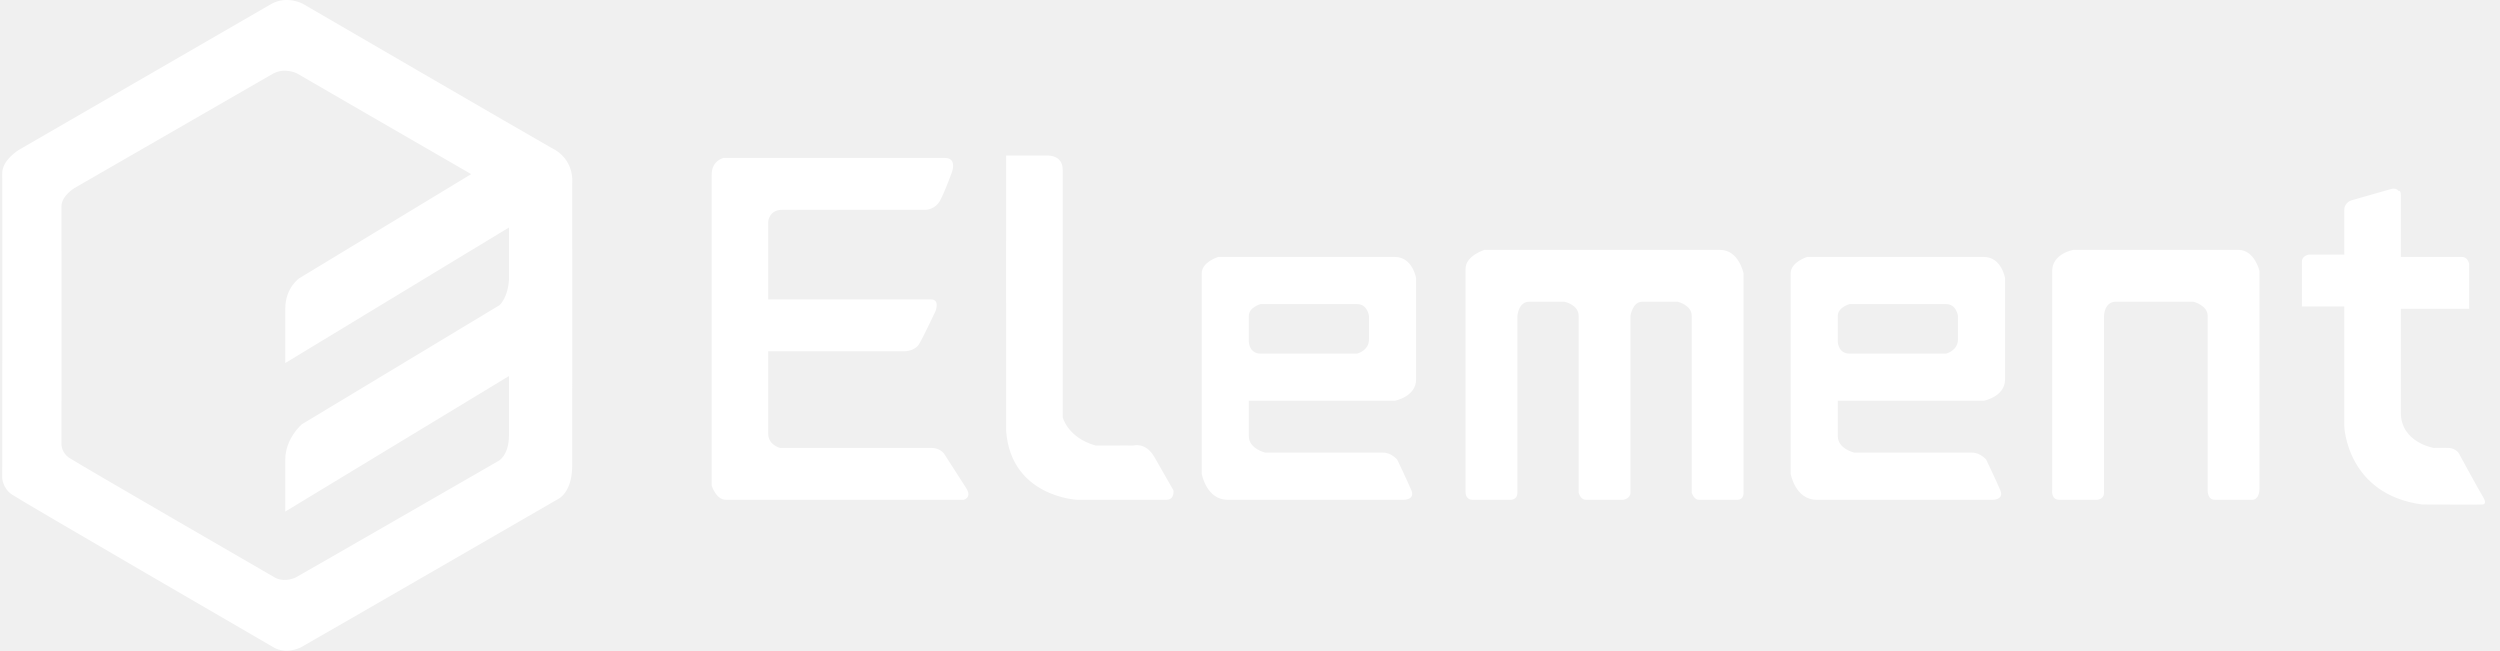
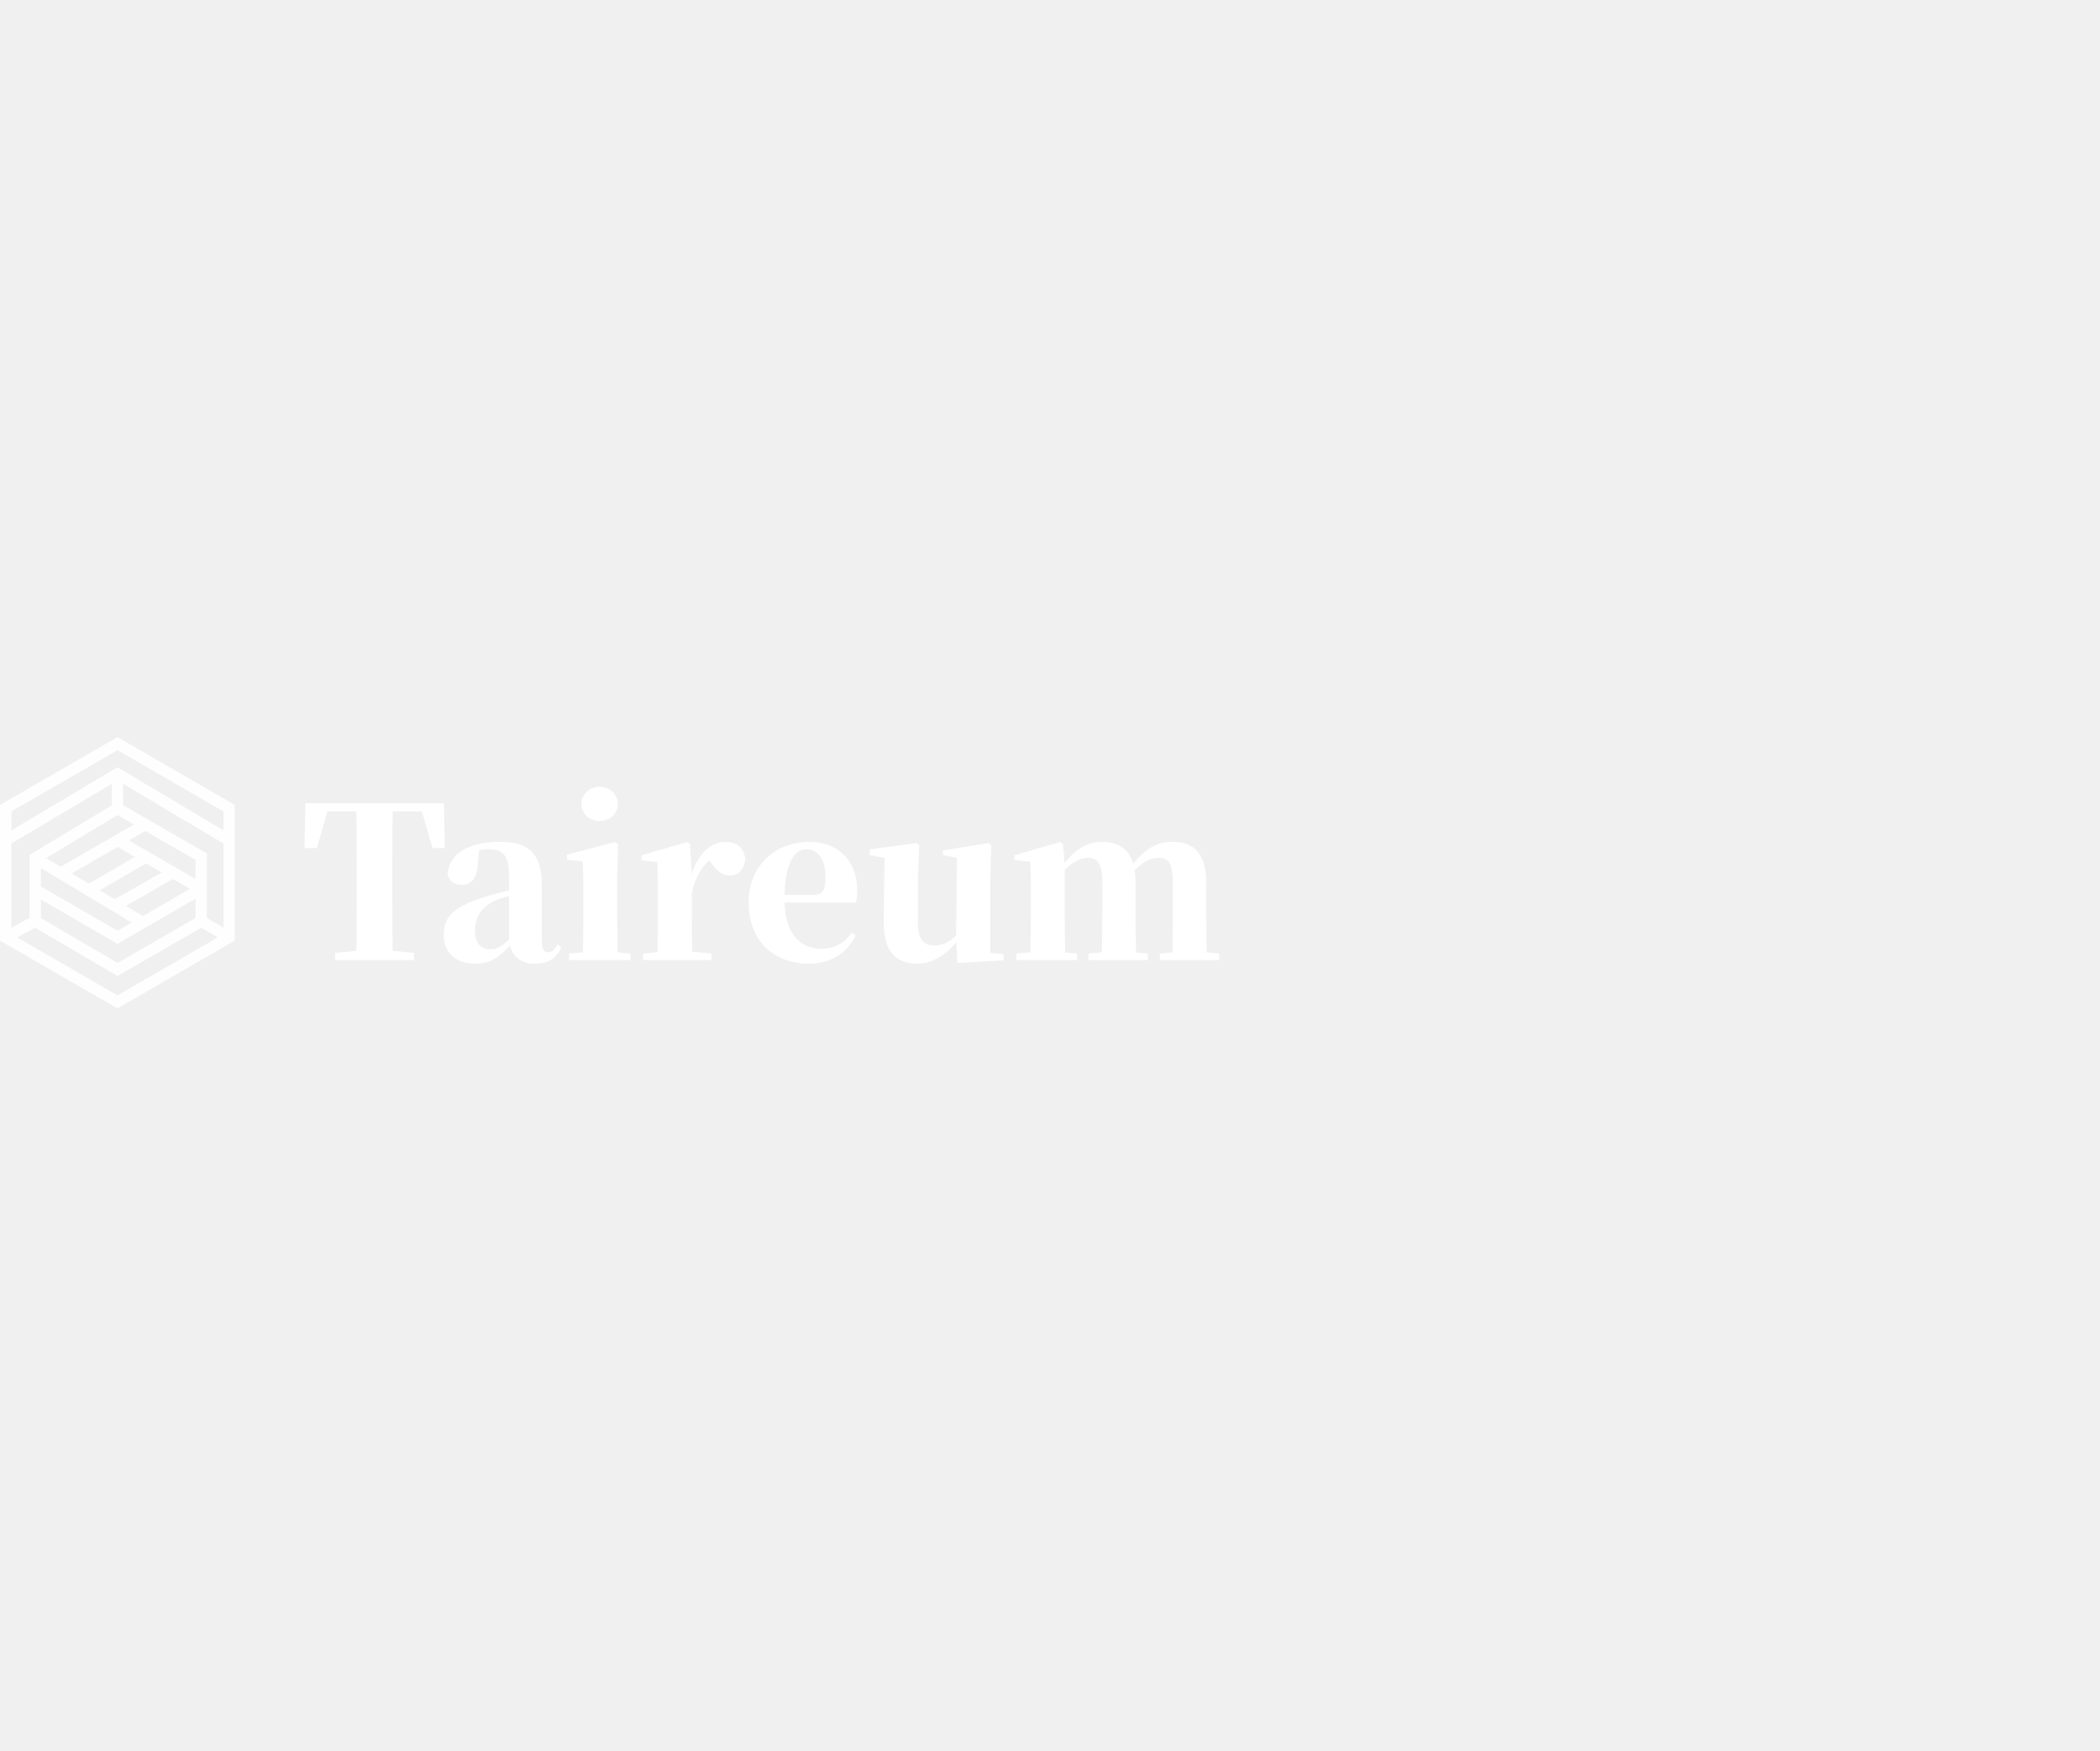
- <svg xmlns="http://www.w3.org/2000/svg" width="146px" height="38px" viewBox="0 0 146 38" version="1.1">
-   <defs />
-   <g id="v2.2.0" stroke="none" stroke-width="1" fill="none" fill-rule="evenodd">
-     <g id="首页-默认效果-copy-2" transform="translate(-70, -19)" fill="#FFFFFF">
-       <path d="M212.135,45.158 C212.135,45.158 212.42,45.151 212.961,45.158 C213.502,45.165 213.649,45.571 213.649,45.571 C213.649,45.571 214.734,47.567 215.025,48.049 C215.284,48.479 214.973,48.471 214.902,48.464 C214.903,48.463 214.887,48.462 214.887,48.462 C214.887,48.462 214.893,48.463 214.902,48.464 C214.899,48.468 214.595,48.478 211.448,48.462 C207.059,47.867 206.907,43.919 206.907,43.919 L206.907,36.897 L204.431,36.897 L204.431,34.281 C204.431,33.924 204.844,33.868 204.844,33.868 L206.907,33.868 L206.907,31.252 C206.907,30.825 207.32,30.701 207.32,30.701 C207.32,30.701 208.773,30.286 209.618,30.044 C209.965,29.945 210.072,30.15 210.072,30.15 C210.072,30.15 210.209,30.077 210.209,30.393 L210.209,34.006 L213.786,34.006 C214.135,34.006 214.199,34.419 214.199,34.419 L214.199,37.035 L210.209,37.035 L210.209,43.093 C210.209,44.853 212.135,45.158 212.135,45.158 L212.135,45.158 Z M201.542,48.187 L199.34,48.187 C198.908,48.187 198.928,47.636 198.928,47.636 L198.928,37.448 C198.928,36.829 198.102,36.621 198.102,36.621 L193.562,36.621 C192.884,36.621 192.874,37.448 192.874,37.448 L192.874,47.774 C192.874,48.179 192.461,48.187 192.461,48.187 L190.26,48.187 C189.776,48.187 189.847,47.636 189.847,47.636 L189.847,34.832 C189.847,33.803 191.085,33.592 191.085,33.592 L200.716,33.592 C201.678,33.592 201.954,34.832 201.954,34.832 L201.954,47.498 C201.954,48.219 201.542,48.187 201.542,48.187 L201.542,48.187 Z M185.857,42.404 L177.327,42.404 L177.327,44.469 C177.327,45.214 178.29,45.433 178.29,45.433 L185.169,45.433 C185.659,45.433 185.995,45.846 185.995,45.846 C185.995,45.846 186.595,47.095 186.82,47.636 C187.045,48.177 186.407,48.187 186.407,48.187 L176.089,48.187 C174.846,48.187 174.575,46.672 174.575,46.672 L174.575,34.969 C174.575,34.296 175.538,34.006 175.538,34.006 L185.857,34.006 C186.894,34.006 187.095,35.245 187.095,35.245 L187.095,41.165 C187.095,42.164 185.857,42.404 185.857,42.404 L185.857,42.404 Z M184.344,37.448 C184.344,37.448 184.257,36.759 183.656,36.759 L178.015,36.759 C178.015,36.759 177.327,36.944 177.327,37.448 L177.327,38.962 C177.327,38.962 177.347,39.651 178.015,39.651 L183.656,39.651 C183.656,39.651 184.344,39.48 184.344,38.824 L184.344,37.448 L184.344,37.448 Z M171.411,48.187 L169.21,48.187 C168.919,48.187 168.797,47.774 168.797,47.774 L168.797,37.448 C168.797,36.807 167.971,36.621 167.971,36.621 L165.908,36.621 C165.332,36.621 165.22,37.448 165.22,37.448 L165.22,47.774 C165.22,48.116 164.807,48.187 164.807,48.187 L162.606,48.187 C162.3,48.187 162.193,47.774 162.193,47.774 L162.193,37.448 C162.193,36.793 161.367,36.621 161.367,36.621 L159.304,36.621 C158.674,36.621 158.616,37.448 158.616,37.448 L158.616,47.774 C158.616,48.216 158.203,48.187 158.203,48.187 L156.002,48.187 C155.589,48.187 155.589,47.774 155.589,47.774 L155.589,34.694 C155.589,33.936 156.69,33.592 156.69,33.592 L170.448,33.592 C171.552,33.592 171.824,34.969 171.824,34.969 L171.824,47.774 C171.824,48.249 171.411,48.187 171.411,48.187 L171.411,48.187 Z M151.461,42.404 L142.931,42.404 L142.931,44.469 C142.931,45.214 143.894,45.433 143.894,45.433 L150.774,45.433 C151.263,45.433 151.599,45.846 151.599,45.846 C151.599,45.846 152.199,47.095 152.425,47.636 C152.65,48.177 152.012,48.187 152.012,48.187 L141.693,48.187 C140.45,48.187 140.18,46.672 140.18,46.672 L140.18,34.969 C140.18,34.296 141.143,34.006 141.143,34.006 L151.461,34.006 C152.498,34.006 152.7,35.245 152.7,35.245 L152.7,41.165 C152.7,42.164 151.461,42.404 151.461,42.404 L151.461,42.404 Z M149.948,37.448 C149.948,37.448 149.861,36.759 149.26,36.759 L143.619,36.759 C143.619,36.759 142.931,36.944 142.931,37.448 L142.931,38.962 C142.931,38.962 142.951,39.651 143.619,39.651 L149.26,39.651 C149.26,39.651 149.948,39.48 149.948,38.824 L149.948,37.448 L149.948,37.448 Z M138.116,48.187 L132.888,48.187 C132.888,48.187 129.062,48.006 128.76,44.194 C128.748,40.279 128.76,28.085 128.76,28.085 L131.237,28.085 C131.237,28.085 132.062,28.07 132.062,28.911 L132.062,43.368 C132.062,43.368 132.35,44.564 133.988,45.02 C135.84,45.011 136.19,45.02 136.19,45.02 C136.19,45.02 136.907,44.79 137.428,45.709 C137.949,46.627 138.529,47.636 138.529,47.636 C138.529,47.636 138.612,48.187 138.116,48.187 L138.116,48.187 Z M111.563,47.361 L111.563,29.187 C111.563,28.381 112.25,28.223 112.25,28.223 L125.183,28.223 C125.906,28.223 125.596,29.049 125.596,29.049 C125.596,29.049 125.193,30.166 124.908,30.701 C124.623,31.236 124.083,31.252 124.083,31.252 L115.69,31.252 C114.909,31.252 114.864,31.94 114.864,31.94 L114.864,36.484 L124.358,36.484 C124.915,36.484 124.633,37.172 124.633,37.172 C124.633,37.172 123.922,38.689 123.67,39.1 C123.418,39.511 122.844,39.513 122.844,39.513 L114.864,39.513 L114.864,44.332 C114.864,44.988 115.552,45.158 115.552,45.158 L124.358,45.158 C124.996,45.158 125.183,45.571 125.183,45.571 C125.183,45.571 126.055,46.932 126.421,47.498 C126.788,48.064 126.284,48.187 126.284,48.187 L112.388,48.187 C111.814,48.187 111.563,47.361 111.563,47.361 Z M103.417,46.218 C103.407,47.795 102.588,48.146 102.588,48.146 C102.588,48.146 88.452,56.315 87.533,56.826 C86.622,57.217 86.014,56.826 86.014,56.826 C86.014,56.826 71.223,48.248 70.683,47.871 C70.143,47.494 70.13,46.906 70.13,46.906 C70.13,46.906 70.145,29.92 70.13,29.133 C70.115,28.347 71.097,27.756 71.097,27.756 L85.876,19.213 C86.785,18.733 87.671,19.213 87.671,19.213 C87.671,19.213 100.727,26.802 102.173,27.618 C103.592,28.292 103.417,29.684 103.417,29.684 C103.417,29.684 103.425,44.752 103.417,46.218 L103.417,46.218 Z M97.516,29.169 C94.49,27.427 87.362,23.297 87.362,23.297 C87.362,23.297 86.666,22.921 85.952,23.297 L74.349,29.982 C74.349,29.982 73.578,30.445 73.59,31.06 C73.601,31.676 73.59,44.97 73.59,44.97 C73.59,44.97 73.599,45.43 74.023,45.725 C74.447,46.02 86.06,52.733 86.06,52.733 C86.06,52.733 86.538,53.039 87.253,52.733 C87.975,52.333 99.073,45.94 99.073,45.94 C99.073,45.94 99.716,45.665 99.724,44.431 C99.726,44.075 99.727,42.693 99.727,40.958 L86.66,48.875 L86.66,45.846 C86.66,44.602 87.623,43.781 87.623,43.781 L99.181,36.817 C99.617,36.361 99.707,35.632 99.725,35.356 C99.725,34.09 99.724,32.985 99.724,32.285 L86.66,40.201 L86.66,37.035 C86.66,35.79 87.486,35.245 87.486,35.245 L97.516,29.169 Z" id="Shape-Copy" />
+ <svg xmlns="http://www.w3.org/2000/svg" data-v-521bd47b="" version="1.0" width="240px" height="200px" viewBox="0 0 400 250" preserveAspectRatio="xMid" color-interpolation-filters="sRGB" class="el-tooltip" style="margin: auto;">
+   <g data-v-521bd47b="" fill="#fff" class="icon-svg-group iconsvg" transform="translate(0,95.55149)">
+     <g class="iconsvg-imagesvg" transform="translate(0,0)">
+       <rect fill="#fff" fill-opacity="0" stroke-width="2" x="0" y="0" width="51" height="60" />
+       <svg filter="url(#colors8613453395)" x="0" y="0" width="51px" height="60px" class="imagesvg-svg">
+         <svg viewBox="0 0 95 100">
+           <path d="M81.3 71L41.7 93.9 2 71V25.2L41.7 2.3l39.6 22.9V71zM61.6 47.9L40.7 59.8m1-46.8l39.6 23.6M41.7 13v12.3l29.7 17.1v22.9l9.9 5.7M66.6 27.9L41.7 13 2 36.6l.1-11.3m39.6 0L12.5 42.9v22.4L2 71m10.5-5.7l29.2 17.1 29.7-17.1M41.7 36.6l29.7 17.2m-58.9.3L41.7 71l29.7-17.2m-20.7 12L12.5 42.9m9 5.4l30-17.3M31.6 54.2l20.2-11.7" fill="none" stroke="#333" stroke-width="4" stroke-miterlimit="10">
+ 
+                     </path>
+         </svg>
+       </svg>
+       <defs>
+         <filter id="colors8613453395">
+           <feColorMatrix type="matrix" values="0 0 0 0 0.996  0 0 0 0 0.996  0 0 0 0 0.996  0 0 0 1 0" />
+         </filter>
+       </defs>
+     </g>
+     <g transform="translate(58,12.60851)">
+       <g class="iconsvg-namesvg">
+         <g>
+           <path transform="translate(-0.92,33)" d="M23.28-28.32L25.32-21.32L27.64-21.32L27.48-29.88L1.08-29.88L0.92-21.32L3.28-21.32L5.28-28.32L10.80-28.32C10.88-24.20 10.88-20 10.88-15.80L10.88-14.04C10.88-9.88 10.88-5.76 10.80-1.76L6.76-1.36L6.76 0L21.80 0L21.80-1.36L17.72-1.76C17.64-5.84 17.64-10 17.64-14.08L17.64-15.80C17.64-20.04 17.64-24.20 17.72-28.32ZM39.88-3.88C38.40-2.56 37.48-2.04 36.40-2.04C34.52-2.04 33.40-3.16 33.40-5.56C33.40-8.48 34.88-10.36 37.68-11.52C38.16-11.72 38.96-11.96 39.88-12.20ZM31.32-20.16L31.96-20.40ZM49.16-3C48.40-1.80 47.96-1.48 47.36-1.48C46.60-1.48 46.12-2 46.12-3.52L46.12-14.28C46.12-20.08 43.84-22.52 38.16-22.52C31.96-22.52 28.48-20.12 28.16-16.36C28.48-15.04 29.48-14.32 30.92-14.32C32.44-14.32 33.80-15.40 33.92-18.12L34.20-20.96C34.80-21.08 35.32-21.12 35.88-21.12C38.92-21.12 39.88-19.88 39.88-15.72L39.88-13.28C38.48-12.92 37.08-12.56 35.96-12.24C29.52-10.36 27.44-8.40 27.44-4.76C27.44-1.40 29.84 0.68 33.28 0.68C36.48 0.68 38-0.56 40.04-2.80C40.64-0.64 42.12 0.68 44.76 0.68C47.32 0.68 48.84-0.24 49.84-2.44ZM57.12-26.48C59.04-26.48 60.60-27.84 60.60-29.72C60.60-31.64 59.04-33 57.12-33C55.24-33 53.68-31.64 53.68-29.72C53.68-27.84 55.24-26.48 57.12-26.48ZM60.56-1.48C60.52-3.80 60.48-7.28 60.48-9.52L60.48-15.68L60.64-22.08L60.08-22.48L50.92-20.08L50.92-19.12L53.92-18.80C54-16.76 54.04-15.28 54.04-12.72L54.04-9.52C54.04-7.28 54-3.84 53.96-1.48L51.32-1.24L51.32 0L63 0L63-1.24ZM74.36-22.08L73.80-22.48L65.12-19.96L65.12-19L68.12-18.68C68.20-16.76 68.24-15.44 68.24-12.84L68.24-9.52C68.24-7.28 68.20-3.84 68.16-1.52L65.44-1.24L65.44 0L78.44 0L78.44-1.24L74.76-1.60C74.72-3.96 74.68-7.32 74.68-9.52L74.68-12.84C75.44-15.80 76.40-17.52 78-19L78.36-18.52C79.44-17.08 80.40-16.12 81.92-16.12C83.92-16.12 84.72-17.60 84.88-19.36C84.48-21.76 82.88-22.52 81-22.52C78.60-22.52 75.88-20.44 74.68-16.36ZM92.36-12.44C92.52-18.64 94.32-21.12 96.52-21.12C98.64-21.12 100.16-19.28 100.16-15.80C100.16-13.32 99.68-12.40 97.80-12.40ZM105.16-5.20C103.84-3.36 102.12-2.16 99.32-2.16C95.56-2.16 92.56-4.72 92.36-10.96L105.96-10.96C106.16-11.72 106.20-12.40 106.20-13.40C106.20-18.48 102.96-22.52 96.96-22.52C91.24-22.52 85.52-18.52 85.52-11C85.52-3.52 90.40 0.68 97.00 0.68C101.08 0.68 104.28-1.28 105.92-4.72ZM131.56-1.36L131.56-15.36L131.72-21.88L131.20-22.28L122.52-20.88L122.52-20L125.20-19.48L125.04-4.68C123.88-3.52 122.44-2.76 120.92-2.76C119.00-2.76 117.76-3.76 117.76-6.96L117.76-15.36L118.00-21.88L117.48-22.28L108.60-21.08L108.60-20L111.40-19.44L111.24-7.56C111.16-1.48 113.68 0.68 117.68 0.68C120.60 0.68 123.24-1.12 125.08-3.44L125.28 0.56L134.08 0.04L134.08-1.16ZM172.76-1.48C172.72-3.76 172.68-7.16 172.68-9.52L172.68-14.56C172.68-20 170.64-22.52 166.16-22.52C163.56-22.52 161.40-21.52 158.76-18.36C157.92-21.16 155.88-22.52 152.88-22.52C150.16-22.52 148-21.28 145.68-18.52L145.40-22.08L144.84-22.48L136.16-19.96L136.16-19.04L139.16-18.72C139.24-16.76 139.28-15.48 139.28-12.84L139.28-9.52C139.28-7.28 139.24-3.84 139.20-1.48L136.52-1.24L136.52 0L148.08 0L148.08-1.24L145.80-1.44C145.76-3.80 145.72-7.28 145.72-9.52L145.72-17.16C147.16-18.56 148.68-19.48 150.12-19.48C152.04-19.48 152.88-18.20 152.88-14.92L152.88-9.52C152.88-7.20 152.84-3.80 152.80-1.48L150.24-1.24L150.24 0L161.56 0L161.56-1.24L159.32-1.44C159.24-3.76 159.20-7.16 159.20-9.52L159.20-14.80C159.20-15.64 159.16-16.40 159.04-17.12C160.56-18.64 162.04-19.48 163.52-19.48C165.44-19.48 166.32-18.44 166.32-14.92L166.32-9.52C166.32-7.20 166.28-3.80 166.24-1.48L163.84-1.24L163.84 0L175.16 0L175.16-1.24Z">
+ 
+                     </path>
+         </g>
+       </g>
    </g>
  </g>
</svg>
